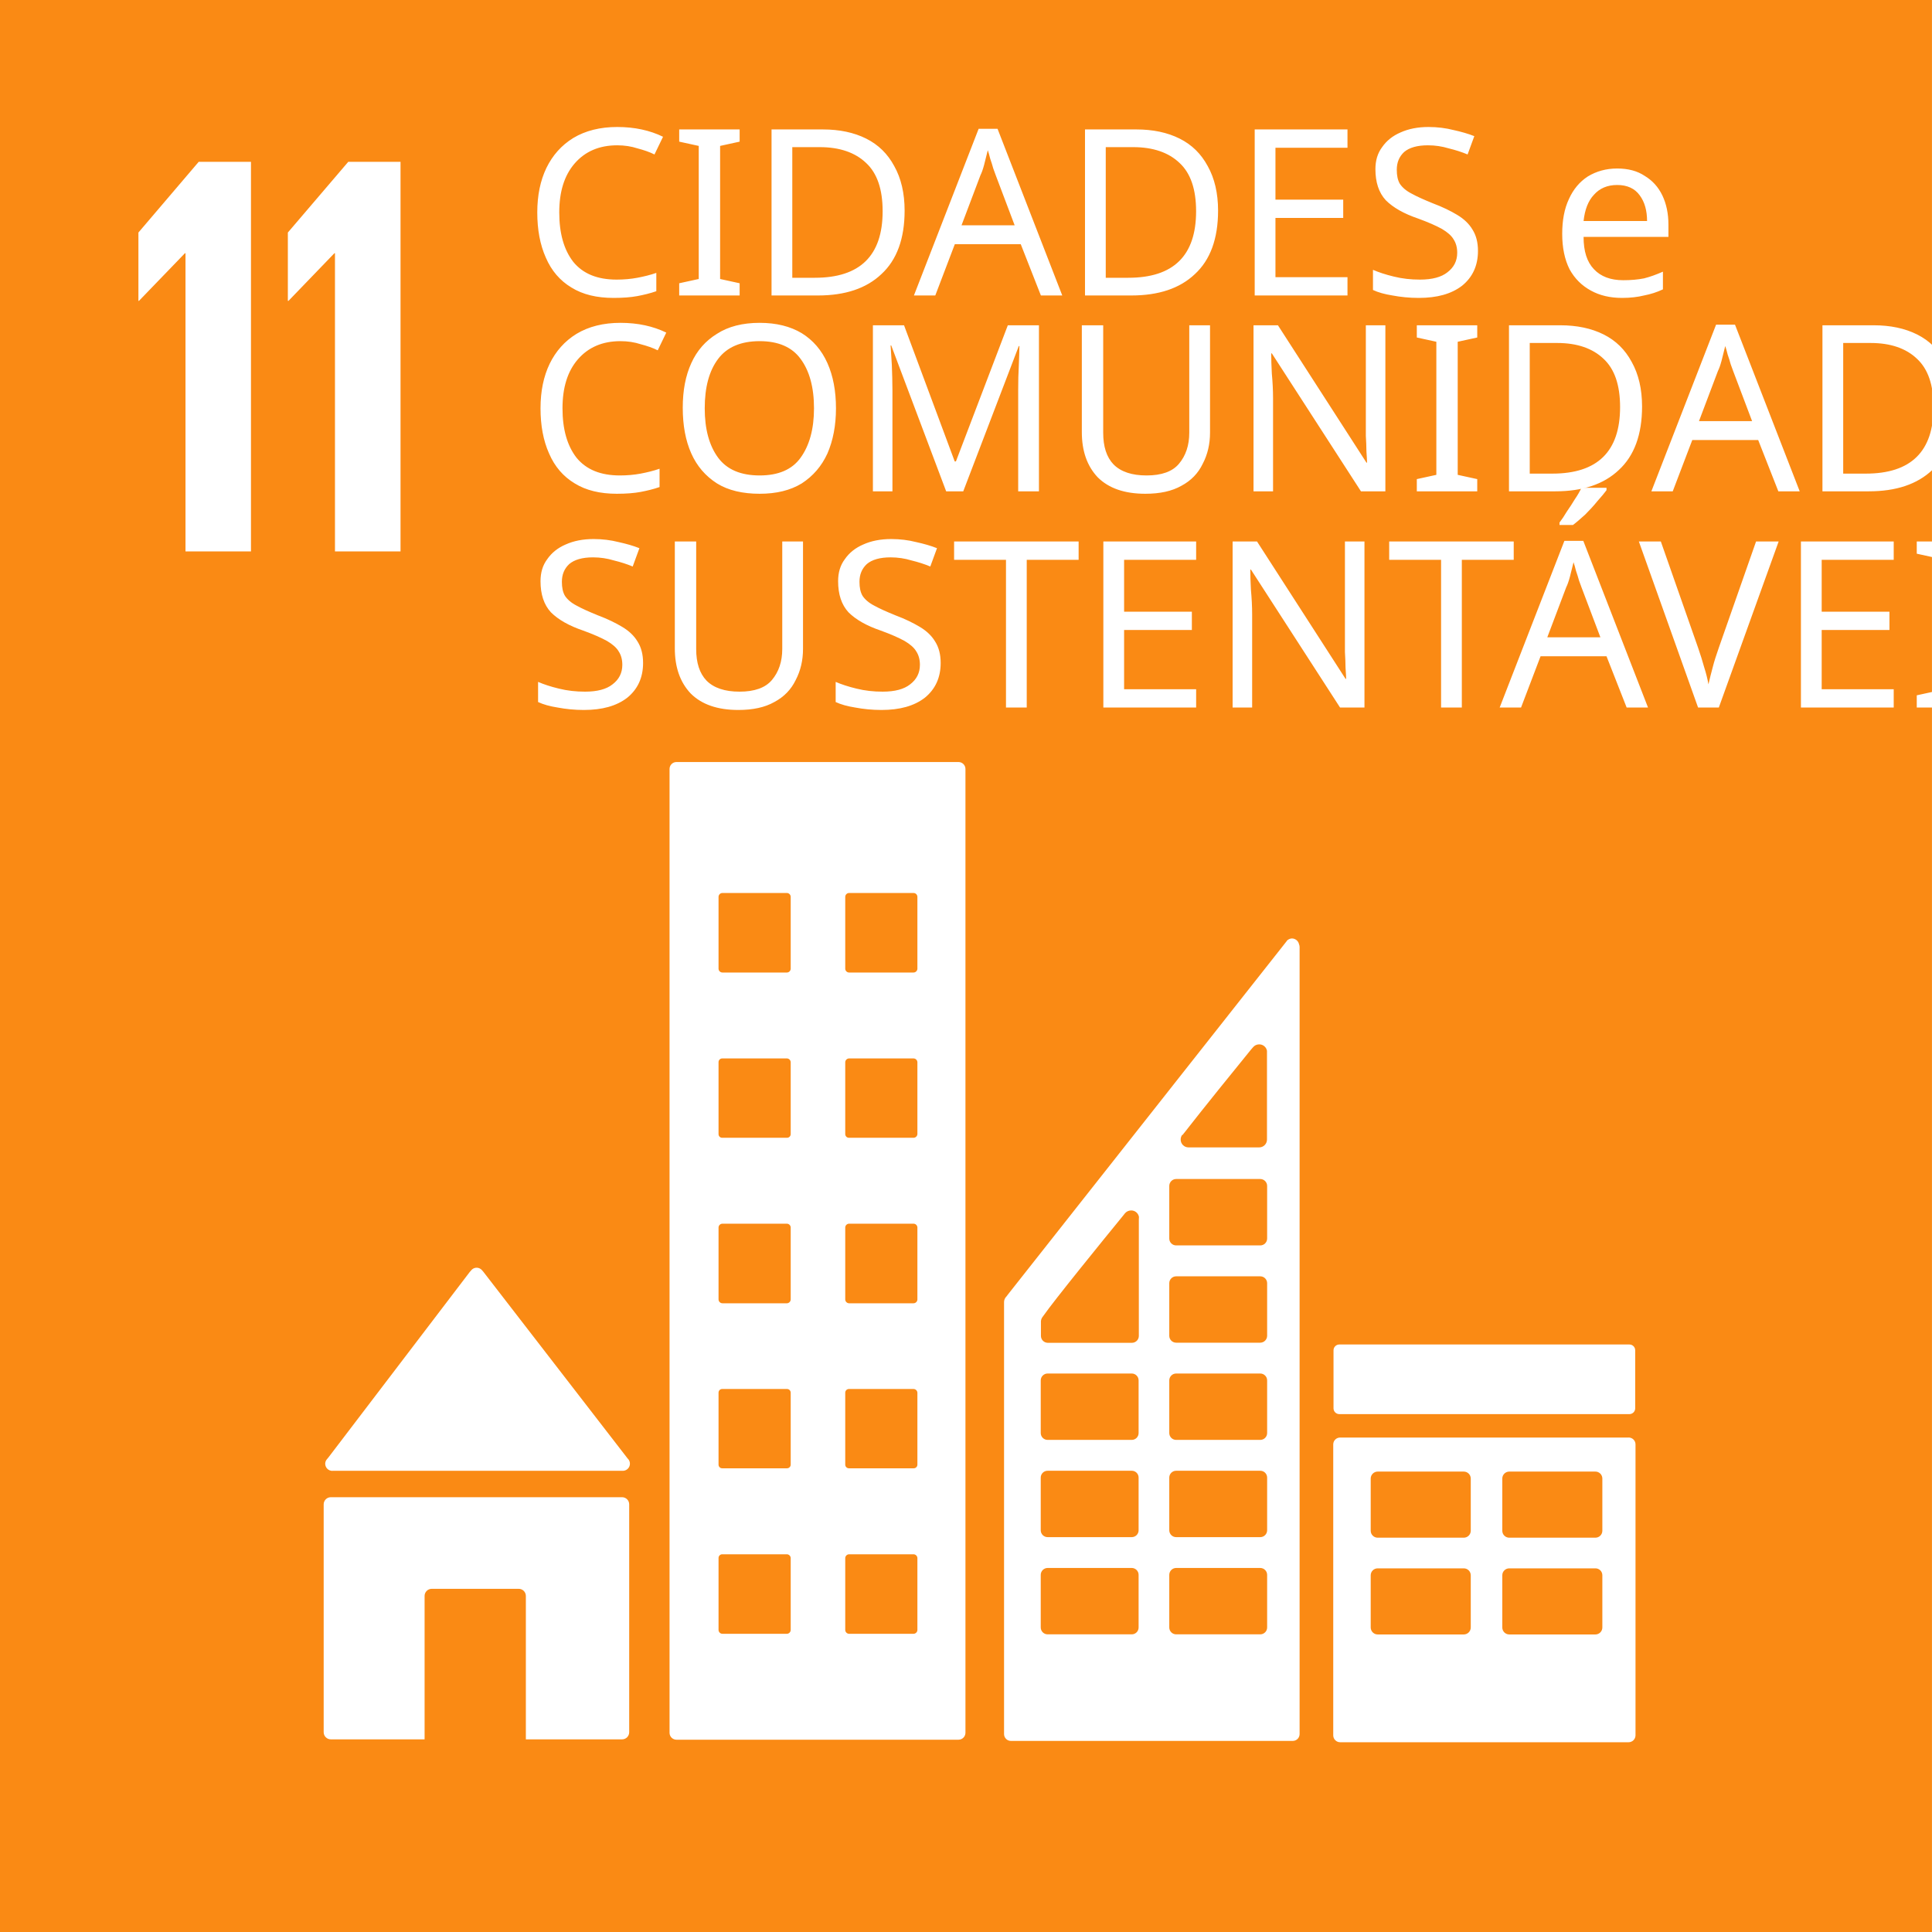
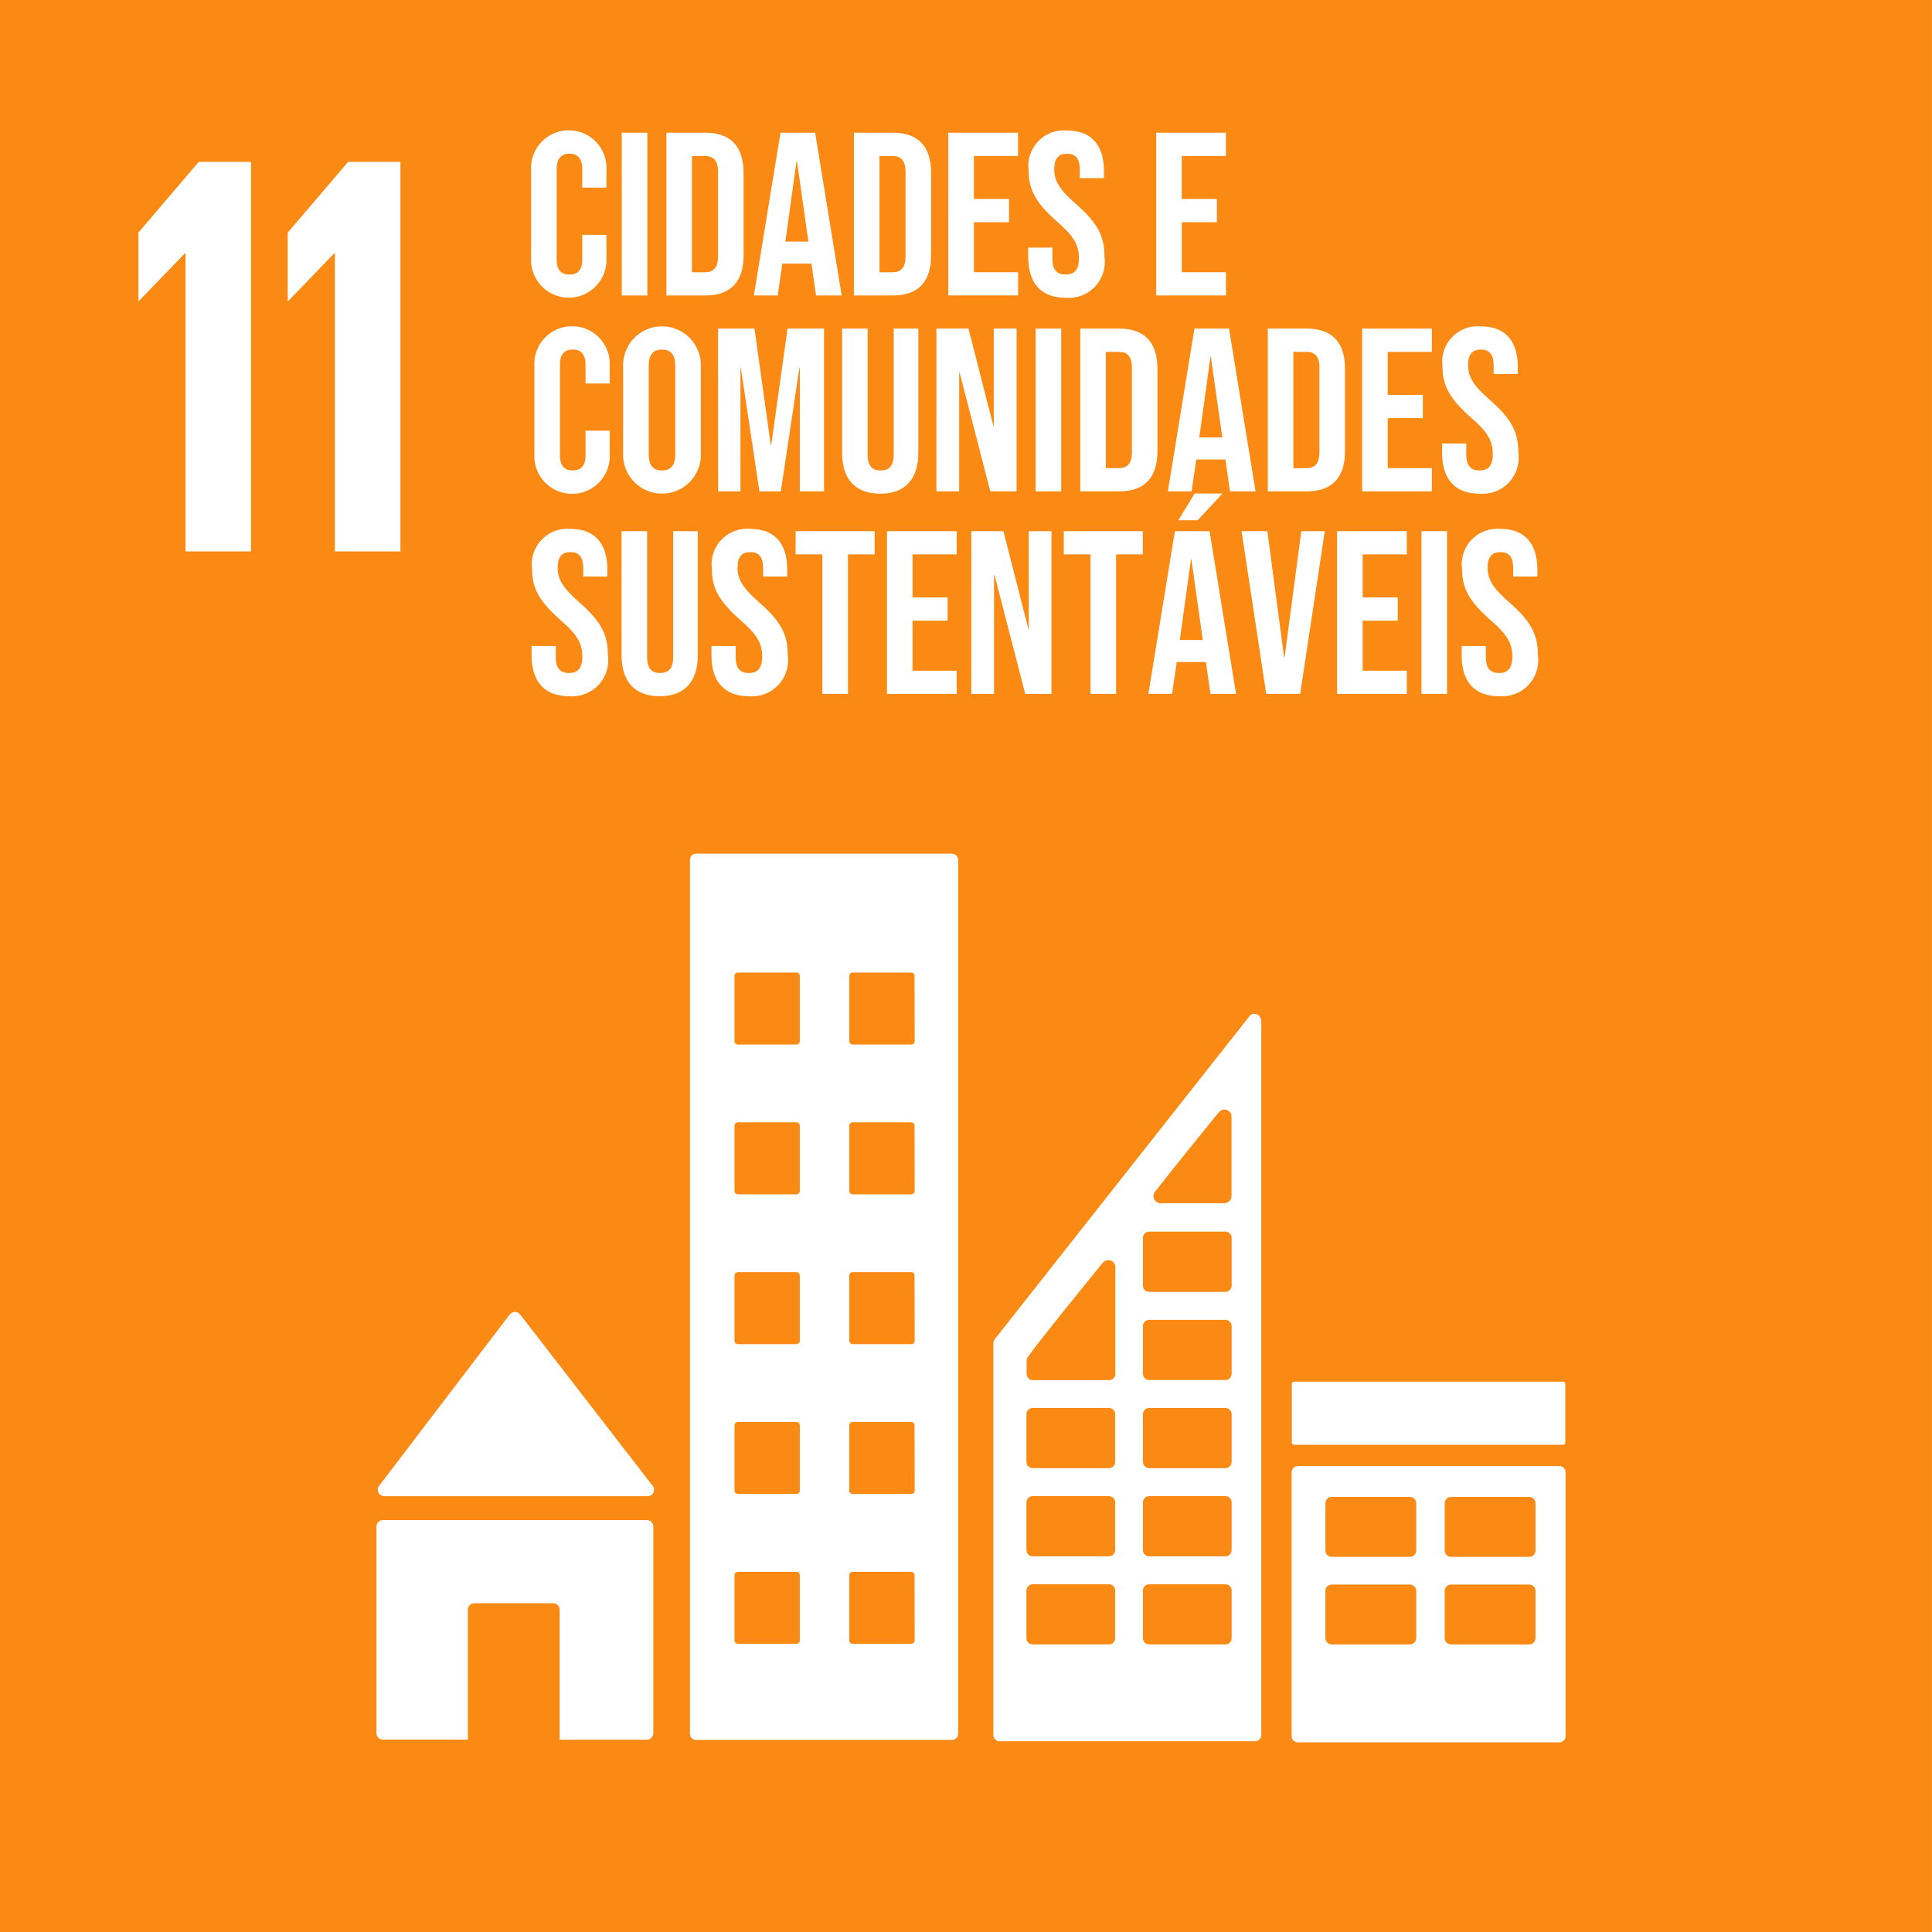
- <svg xmlns="http://www.w3.org/2000/svg" width="49.451" height="49.452" viewBox="0 0 49.451 49.452">
-   <g id="Group_11" data-name="Group 11" transform="translate(-99.732 -253.731)">
-     <rect id="Rectangle_11" data-name="Rectangle 11" width="49.451" height="49.452" transform="translate(99.732 253.731)" fill="#fa8a14" />
-     <path id="Path_61" data-name="Path 61" d="M103.275,259.683v1.749h.014l1.177-1.22h.014v7.633h1.676v-9.972h-1.338Z" fill="#fff" />
-     <path id="Path_62" data-name="Path 62" d="M107.1,259.683v1.749h.016l1.176-1.22h.014v7.633h1.678v-9.972h-1.338Z" fill="#fff" />
-     <path id="Path_63" data-name="Path 63" d="M108.239,291.378h7.438a.182.182,0,0,0,.135-.3l-.011-.01-3.7-4.788-.035-.04a.179.179,0,0,0-.255-.013l-.023.026-.034.038-3.611,4.739-.055.067a.181.181,0,0,0-.032.1.184.184,0,0,0,.184.183" fill="#fff" />
-     <path id="Path_64" data-name="Path 64" d="M115.655,292.054H108.2a.183.183,0,0,0-.183.183v5.832a.183.183,0,0,0,.183.183h2.4v-3.669a.182.182,0,0,1,.182-.184h2.228a.182.182,0,0,1,.182.184v3.669h2.463a.182.182,0,0,0,.182-.183v-5.832a.182.182,0,0,0-.182-.183" fill="#fff" />
-     <path id="Path_65" data-name="Path 65" d="M140.746,292.914a.177.177,0,0,1-.18.176h-2.2a.178.178,0,0,1-.181-.176v-1.34a.179.179,0,0,1,.181-.176h2.2a.178.178,0,0,1,.18.176Zm0,2.476a.178.178,0,0,1-.18.177h-2.2a.179.179,0,0,1-.181-.177v-1.34a.178.178,0,0,1,.181-.175h2.2a.176.176,0,0,1,.18.175Zm-3.368-2.476a.178.178,0,0,1-.18.176h-2.2a.178.178,0,0,1-.181-.176v-1.34a.179.179,0,0,1,.181-.176h2.2a.179.179,0,0,1,.18.176Zm0,2.476a.179.179,0,0,1-.18.177h-2.2a.179.179,0,0,1-.181-.177v-1.34a.178.178,0,0,1,.181-.175h2.2a.178.178,0,0,1,.18.175Zm4.037-4.863h-7.378a.175.175,0,0,0-.179.174v7.45a.177.177,0,0,0,.179.175h7.378a.178.178,0,0,0,.18-.175V290.7a.176.176,0,0,0-.18-.174" fill="#fff" />
-     <path id="Path_66" data-name="Path 66" d="M123.214,278.53a.1.1,0,0,1-.1.094h-1.652a.1.1,0,0,1-.095-.094v-1.842a.1.1,0,0,1,.095-.1h1.652a.1.1,0,0,1,.1.1Zm0,4.23a.1.1,0,0,1-.1.094h-1.652a.094.094,0,0,1-.095-.094v-1.843a.1.1,0,0,1,.095-.094h1.652a.1.1,0,0,1,.1.094Zm0,4.23a.1.1,0,0,1-.1.1h-1.652a.1.1,0,0,1-.095-.1v-1.843a.1.1,0,0,1,.095-.094h1.652a.1.1,0,0,1,.1.094Zm0,4.231a.094.094,0,0,1-.1.093h-1.652a.094.094,0,0,1-.095-.093v-1.843a.094.094,0,0,1,.095-.094h1.652a.1.1,0,0,1,.1.094Zm0,4.229a.1.1,0,0,1-.1.1h-1.652a.1.1,0,0,1-.095-.1v-1.841a.1.1,0,0,1,.095-.094h1.652a.1.1,0,0,1,.1.094Zm-3.243-16.92a.1.1,0,0,1-.094.094h-1.653a.1.1,0,0,1-.1-.094v-1.842a.1.1,0,0,1,.1-.1h1.653a.1.1,0,0,1,.094.1Zm0,4.23a.094.094,0,0,1-.094.094h-1.653a.093.093,0,0,1-.1-.094v-1.843a.094.094,0,0,1,.1-.094h1.653a.1.1,0,0,1,.094.094Zm0,4.23a.1.1,0,0,1-.094.1h-1.653a.1.1,0,0,1-.1-.1v-1.843a.1.1,0,0,1,.1-.094h1.653a.1.1,0,0,1,.094.094Zm0,4.231a.094.094,0,0,1-.094.093h-1.653a.093.093,0,0,1-.1-.093v-1.843a.093.093,0,0,1,.1-.094h1.653a.094.094,0,0,1,.094.094Zm0,4.229a.1.1,0,0,1-.094.1h-1.653a.1.1,0,0,1-.1-.1v-1.841a.094.094,0,0,1,.1-.094h1.653a.1.1,0,0,1,.094.094Zm4.295-22.214h-7.219a.177.177,0,0,0-.177.177v24.672a.177.177,0,0,0,.177.176h7.219a.178.178,0,0,0,.178-.176V273.413a.178.178,0,0,0-.178-.177" fill="#fff" />
-     <path id="Rectangle_12" data-name="Rectangle 12" d="M.149,0H7.574a.148.148,0,0,1,.148.148V1.634a.148.148,0,0,1-.148.148H.148A.148.148,0,0,1,0,1.634V.149A.149.149,0,0,1,.149,0Z" transform="translate(133.865 288.145)" fill="#fff" />
-     <path id="Path_67" data-name="Path 67" d="M132.166,285.433a.176.176,0,0,1-.176.176h-2.152a.176.176,0,0,1-.177-.176v-1.346a.178.178,0,0,1,.177-.178h2.152a.178.178,0,0,1,.176.178Zm0,2.49a.178.178,0,0,1-.176.176h-2.152a.177.177,0,0,1-.177-.176v-1.347a.176.176,0,0,1,.177-.176h2.152a.176.176,0,0,1,.176.176Zm0,2.489a.176.176,0,0,1-.176.175h-2.152a.176.176,0,0,1-.177-.175v-1.348a.176.176,0,0,1,.177-.176h2.152a.176.176,0,0,1,.176.176Zm0,2.488a.176.176,0,0,1-.176.176h-2.152a.176.176,0,0,1-.177-.176v-1.348a.175.175,0,0,1,.177-.175h2.152a.175.175,0,0,1,.176.175Zm0,2.488a.176.176,0,0,1-.176.176h-2.152a.176.176,0,0,1-.177-.176v-1.346a.177.177,0,0,1,.177-.177h2.152a.177.177,0,0,1,.176.177Zm-3.284-10.43v2.967a.177.177,0,0,1-.177.177h-2.151a.177.177,0,0,1-.178-.177v-.374a.194.194,0,0,1,.015-.065.126.126,0,0,1,.01-.021.232.232,0,0,1,.015-.023l.022-.03c.274-.394,1.515-1.922,2.037-2.56l.051-.064a.206.206,0,0,1,.159-.074.2.2,0,0,1,.2.165Zm-.006,5.454a.175.175,0,0,1-.176.175h-2.151a.176.176,0,0,1-.178-.175v-1.348a.176.176,0,0,1,.178-.176H128.7a.175.175,0,0,1,.176.176Zm0,2.488a.175.175,0,0,1-.176.176h-2.151a.176.176,0,0,1-.178-.176v-1.348a.175.175,0,0,1,.178-.175H128.7a.174.174,0,0,1,.176.175Zm0,2.488a.175.175,0,0,1-.176.176h-2.151a.176.176,0,0,1-.178-.176v-1.346a.177.177,0,0,1,.178-.177H128.7a.176.176,0,0,1,.176.177ZM130,282.783l.051-.064c.485-.623,1.3-1.629,1.7-2.12l.053-.061a.2.2,0,0,1,.158-.075.2.2,0,0,1,.2.165V282.9a.2.2,0,0,1-.2.2l-.009,0-.01,0h-1.772l-.009,0-.009,0a.2.2,0,0,1-.2-.2.2.2,0,0,1,.04-.122m2.987-4.888a.188.188,0,0,0-.18-.138.185.185,0,0,0-.1.034l-.014.009-.06.077-7.1,9-.033.044a.2.2,0,0,0-.061.14v11.06a.176.176,0,0,0,.176.176h7.213a.176.176,0,0,0,.176-.176V277.969a.175.175,0,0,0-.017-.074" fill="#fff" />
-     <text id="CIDADES_e_" data-name="CIDADES e " transform="translate(113.125 261.294)" fill="#fff" font-size="5.949" font-family="BebasNeue-Regular, Bebas Neue">
-       <tspan x="0" y="0">CIDADES e </tspan>
-     </text>
-     <text id="COMUNIDADES" transform="translate(113.208 266.307)" fill="#fff" font-size="5.949" font-family="BebasNeue-Regular, Bebas Neue">
-       <tspan x="0" y="0">COMUNIDADES</tspan>
-     </text>
-     <text id="SUSTENTÁVEIS" transform="translate(113.208 271.841)" fill="#fff" font-size="5.949" font-family="BebasNeue-Regular, Bebas Neue">
-       <tspan x="0" y="0">SUSTENTÁVEIS</tspan>
-     </text>
+ <svg xmlns="http://www.w3.org/2000/svg" id="Group_436" data-name="Group 436" width="114.623" height="114.626" viewBox="0 0 114.623 114.626">
+   <g id="Group_435" data-name="Group 435" transform="translate(0 0)">
+     <rect id="Rectangle_122" data-name="Rectangle 122" width="114.623" height="114.626" fill="#fa8a14" />
+     <path id="Path_366" data-name="Path 366" d="M95.749,260.81v4.053h.033l2.729-2.827h.033v17.693h3.885V256.615h-3.1Z" transform="translate(-87.537 -247.012)" fill="#fff" />
+     <path id="Path_367" data-name="Path 367" d="M99.572,260.81v4.053h.036l2.725-2.827h.033v17.693h3.889V256.615h-3.1Z" transform="translate(-82.498 -247.012)" fill="#fff" />
+     <g id="Group_374" data-name="Group 374" transform="translate(22.333 50.646)">
+       <path id="Path_368" data-name="Path 368" d="M102.26,296.984h15.63a.383.383,0,0,0,.382-.385.4.4,0,0,0-.1-.255l-.025-.021-7.777-10.06-.074-.086a.384.384,0,0,0-.283-.125.389.389,0,0,0-.253.1l-.046.053-.072.081-7.589,9.958-.116.139a.386.386,0,0,0,.32.6" transform="translate(-101.796 -258.862)" fill="#fff" />
+       <path id="Path_369" data-name="Path 369" d="M117.888,291.381h-15.66a.388.388,0,0,0-.387.387v12.252a.388.388,0,0,0,.387.387h5.039V296.7a.38.38,0,0,1,.382-.385h4.682a.383.383,0,0,1,.382.385v7.712h5.174a.385.385,0,0,0,.382-.387V291.768a.385.385,0,0,0-.382-.387" transform="translate(-101.841 -251.84)" fill="#fff" />
+       <path id="Path_370" data-name="Path 370" d="M139.739,295.013a.372.372,0,0,1-.378.371H134.73a.376.376,0,0,1-.38-.371V292.2a.377.377,0,0,1,.38-.371h4.631a.374.374,0,0,1,.378.371Zm0,5.2a.374.374,0,0,1-.378.371H134.73a.377.377,0,0,1-.38-.371V297.4a.375.375,0,0,1,.38-.369h4.631a.372.372,0,0,1,.378.369Zm-7.077-5.2a.376.376,0,0,1-.38.371h-4.631a.373.373,0,0,1-.378-.371V292.2a.375.375,0,0,1,.378-.371h4.631a.377.377,0,0,1,.38.371Zm0,5.2a.377.377,0,0,1-.38.371h-4.631a.375.375,0,0,1-.378-.371V297.4a.373.373,0,0,1,.378-.369h4.631a.375.375,0,0,1,.38.369ZM141.144,290h-15.5a.369.369,0,0,0-.376.369v15.653a.371.371,0,0,0,.376.369h15.5a.375.375,0,0,0,.38-.369V290.366a.373.373,0,0,0-.38-.369" transform="translate(-70.969 -253.664)" fill="#fff" />
+       <path id="Path_371" data-name="Path 371" d="M123.2,285.448a.2.2,0,0,1-.2.2H119.52a.2.2,0,0,1-.2-.2v-3.871a.2.2,0,0,1,.2-.2h3.472a.2.2,0,0,1,.2.2Zm0,8.887a.2.2,0,0,1-.2.2H119.52a.2.2,0,0,1-.2-.2v-3.871a.2.2,0,0,1,.2-.2h3.472a.2.2,0,0,1,.2.2Zm0,8.889a.2.2,0,0,1-.2.2H119.52a.2.2,0,0,1-.2-.2v-3.873a.2.2,0,0,1,.2-.2h3.472a.2.2,0,0,1,.2.2Zm0,8.889a.2.2,0,0,1-.2.2H119.52a.2.2,0,0,1-.2-.2v-3.871a.2.2,0,0,1,.2-.2h3.472a.2.2,0,0,1,.2.2Zm0,8.889a.2.2,0,0,1-.2.2H119.52a.2.2,0,0,1-.2-.2v-3.869a.2.2,0,0,1,.2-.2h3.472a.2.2,0,0,1,.2.2Zm-6.815-35.554a.2.2,0,0,1-.2.2H112.71a.2.2,0,0,1-.2-.2v-3.871a.2.2,0,0,1,.2-.2h3.475a.2.2,0,0,1,.2.2Zm0,8.887a.2.2,0,0,1-.2.2H112.71a.2.2,0,0,1-.2-.2v-3.871a.2.2,0,0,1,.2-.2h3.475a.2.2,0,0,1,.2.2Zm0,8.889a.2.2,0,0,1-.2.2H112.71a.2.2,0,0,1-.2-.2v-3.873a.2.2,0,0,1,.2-.2h3.475a.2.2,0,0,1,.2.2Zm0,8.889a.2.2,0,0,1-.2.2H112.71a.2.2,0,0,1-.2-.2v-3.871a.2.2,0,0,1,.2-.2h3.475a.2.2,0,0,1,.2.2Zm0,8.889a.2.2,0,0,1-.2.2H112.71a.2.2,0,0,1-.2-.2v-3.869a.2.2,0,0,1,.2-.2h3.475a.2.2,0,0,1,.2.2Zm9.024-46.68H110.237a.371.371,0,0,0-.371.373v51.842a.372.372,0,0,0,.371.371h15.168a.376.376,0,0,0,.376-.371V274.7a.375.375,0,0,0-.376-.373" transform="translate(-91.265 -274.322)" fill="#fff" />
+       <path id="Rectangle_123" data-name="Rectangle 123" d="M.135,0H16.091a.134.134,0,0,1,.134.134V3.609a.134.134,0,0,1-.134.134H.134A.134.134,0,0,1,0,3.609V.135A.135.135,0,0,1,.135,0Z" transform="translate(54.312 31.329)" fill="#fff" />
+       <path id="Path_372" data-name="Path 372" d="M131.77,294.551a.369.369,0,0,1-.371.369h-4.52a.369.369,0,0,1-.373-.369v-2.83a.373.373,0,0,1,.373-.373h4.52a.372.372,0,0,1,.371.373Zm0,5.229a.372.372,0,0,1-.371.371h-4.52a.372.372,0,0,1-.373-.371v-2.828a.371.371,0,0,1,.373-.371h4.52a.37.37,0,0,1,.371.371Zm0,5.232a.37.37,0,0,1-.371.368h-4.52a.37.37,0,0,1-.373-.368V302.18a.369.369,0,0,1,.373-.369h4.52a.368.368,0,0,1,.371.369Zm0,5.229a.368.368,0,0,1-.371.369h-4.52a.369.369,0,0,1-.373-.369v-2.832a.369.369,0,0,1,.373-.368h4.52a.368.368,0,0,1,.371.368Zm0,5.227a.37.37,0,0,1-.371.371h-4.52a.371.371,0,0,1-.373-.371V312.64a.371.371,0,0,1,.373-.371h4.52a.37.37,0,0,1,.371.371Zm-6.9-21.916v6.235a.37.37,0,0,1-.369.371h-4.52a.373.373,0,0,1-.376-.371V299a.5.5,0,0,1,.03-.137l.021-.046c.009-.016.025-.033.035-.046l.044-.063c.577-.828,3.185-4.04,4.281-5.382l.107-.134a.441.441,0,0,1,.336-.155.422.422,0,0,1,.41.348Zm-.012,11.46a.368.368,0,0,1-.371.368h-4.52a.37.37,0,0,1-.373-.368V302.18a.369.369,0,0,1,.373-.369h4.52a.367.367,0,0,1,.371.369Zm0,5.229a.367.367,0,0,1-.371.369h-4.52a.369.369,0,0,1-.373-.369v-2.832a.369.369,0,0,1,.373-.368h4.52a.367.367,0,0,1,.371.368Zm0,5.227a.369.369,0,0,1-.371.371h-4.52a.371.371,0,0,1-.373-.371V312.64a.371.371,0,0,1,.373-.371h4.52a.369.369,0,0,1,.371.371Zm2.36-26.487.109-.134c1.018-1.307,2.74-3.424,3.577-4.455l.109-.128a.426.426,0,0,1,.749.188v4.786a.428.428,0,0,1-.413.424l-.019.007-.021-.007h-3.725l-.019.007-.019-.007a.428.428,0,0,1-.329-.681m6.277-10.271a.4.4,0,0,0-.378-.29.389.389,0,0,0-.218.072l-.03.019-.125.16L117.83,297.585l-.07.093a.422.422,0,0,0-.127.3v23.239a.37.37,0,0,0,.371.368h15.154a.37.37,0,0,0,.371-.368V278.866a.375.375,0,0,0-.037-.155" transform="translate(-81.029 -268.92)" fill="#fff" />
+     </g>
+     <g id="Group_376" data-name="Group 376" transform="translate(31.512 7.737)">
+       <g id="Group_375" data-name="Group 375" transform="translate(0 0)">
+         <path id="Path_373" data-name="Path 373" d="M105.8,263.371v-5.187a2.239,2.239,0,1,1,4.469,0v1.022h-1.435v-1.12c0-.633-.3-.895-.758-.895s-.76.262-.76.895v5.394c0,.635.3.883.76.883s.758-.248.758-.883v-1.474h1.435v1.365a2.238,2.238,0,1,1-4.469,0Z" transform="translate(-105.801 -255.81)" fill="#fff" />
+         <path id="Path_374" data-name="Path 374" d="M108.121,255.869h1.516v9.656h-1.516Z" transform="translate(-102.743 -255.732)" fill="#fff" />
+         <path id="Path_375" data-name="Path 375" d="M109.263,255.869h2.318c1.516,0,2.262.844,2.262,2.39v4.882c0,1.544-.746,2.385-2.262,2.385h-2.318Zm2.29,8.28c.482,0,.772-.25.772-.941v-5.021c0-.688-.29-.936-.772-.936h-.774v6.9Z" transform="translate(-101.238 -255.732)" fill="#fff" />
+         <path id="Path_376" data-name="Path 376" d="M113.079,255.869h2.056l1.572,9.656h-1.518l-.276-1.917v.028h-1.725l-.276,1.889H111.5Zm1.655,6.458-.677-4.773h-.026l-.663,4.773Z" transform="translate(-98.284 -255.732)" fill="#fff" />
+         <path id="Path_377" data-name="Path 377" d="M114.063,255.869h2.318c1.518,0,2.262.844,2.262,2.39v4.882c0,1.544-.744,2.385-2.262,2.385h-2.318Zm2.29,8.28c.482,0,.772-.25.772-.941v-5.021c0-.688-.29-.936-.772-.936h-.772v6.9Z" transform="translate(-94.912 -255.732)" fill="#fff" />
+         <path id="Path_378" data-name="Path 378" d="M116.478,255.869h4.14v1.381H118V259.8h2.084v1.377H118v2.969h2.622v1.377h-4.14Z" transform="translate(-91.73 -255.732)" fill="#fff" />
+         <path id="Path_379" data-name="Path 379" d="M118.524,263.313v-.549h1.435v.661c0,.691.3.939.786.939s.788-.248.788-.967c0-.8-.3-1.31-1.3-2.179-1.268-1.117-1.683-1.9-1.683-3.006a2.111,2.111,0,0,1,2.262-2.4c1.477,0,2.207.883,2.207,2.429v.4h-1.432v-.5c0-.688-.278-.95-.76-.95s-.758.262-.758.923c0,.7.315,1.212,1.31,2.082,1.27,1.12,1.669,1.891,1.669,3.09a2.142,2.142,0,0,1-2.288,2.457C119.27,265.742,118.524,264.859,118.524,263.313Z" transform="translate(-89.033 -255.81)" fill="#fff" />
+         <path id="Path_380" data-name="Path 380" d="M121.8,255.869h4.137v1.381h-2.622V259.8H125.4v1.377h-2.084v2.969h2.622v1.377H121.8Z" transform="translate(-84.713 -255.732)" fill="#fff" />
+       </g>
+     </g>
+     <g id="Group_378" data-name="Group 378" transform="translate(31.706 19.359)">
+       <g id="Group_377" data-name="Group 377" transform="translate(0 0)">
+         <path id="Path_381" data-name="Path 381" d="M105.885,268.383V263.2a2.239,2.239,0,1,1,4.469,0v1.02h-1.435V263.1c0-.635-.3-.9-.758-.9s-.76.262-.76.9v5.394c0,.635.3.883.76.883s.758-.248.758-.883v-1.477h1.435v1.365a2.239,2.239,0,1,1-4.469,0Z" transform="translate(-105.885 -260.824)" fill="#fff" />
+         <path id="Path_382" data-name="Path 382" d="M108.157,268.327v-5.076a2.307,2.307,0,1,1,4.608,0v5.076a2.307,2.307,0,1,1-4.608,0Zm3.09.1v-5.271c0-.688-.3-.95-.786-.95s-.786.262-.786.95v5.271c0,.691.3.953.786.953S111.247,269.115,111.247,268.424Z" transform="translate(-102.891 -260.824)" fill="#fff" />
+         <path id="Path_383" data-name="Path 383" d="M110.584,260.883h2.165l.967,6.912h.028l.967-6.912h2.165v9.656H115.44v-7.311h-.028l-1.1,7.311h-1.27l-1.1-7.311h-.025v7.311h-1.326Z" transform="translate(-99.692 -260.746)" fill="#fff" />
+         <path id="Path_384" data-name="Path 384" d="M113.761,268.249v-7.366h1.516v7.478c0,.691.29.939.772.939s.774-.248.774-.939v-7.478h1.46v7.366c0,1.546-.772,2.429-2.26,2.429S113.761,269.8,113.761,268.249Z" transform="translate(-95.505 -260.746)" fill="#fff" />
+         <path id="Path_385" data-name="Path 385" d="M116.176,260.883h1.9l1.477,5.781h.025v-5.781h1.351v9.656h-1.558l-1.822-7.049h-.025v7.049h-1.351Z" transform="translate(-92.322 -260.746)" fill="#fff" />
+         <path id="Path_386" data-name="Path 386" d="M118.716,260.883h1.516v9.656h-1.516Z" transform="translate(-88.975 -260.746)" fill="#fff" />
+         <path id="Path_387" data-name="Path 387" d="M119.858,260.883h2.316c1.518,0,2.262.841,2.262,2.387v4.884c0,1.544-.744,2.385-2.262,2.385h-2.316Zm2.29,8.277c.482,0,.772-.248.772-.939V263.2c0-.691-.29-.936-.772-.936h-.774v6.9Z" transform="translate(-87.47 -260.746)" fill="#fff" />
+         <path id="Path_388" data-name="Path 388" d="M123.674,260.883h2.054l1.574,9.656h-1.518l-.276-1.917v.028h-1.725l-.276,1.889H122.1Zm1.655,6.455-.677-4.77h-.028l-.661,4.77Z" transform="translate(-84.515 -260.746)" fill="#fff" />
+         <path id="Path_389" data-name="Path 389" d="M124.658,260.883h2.318c1.516,0,2.262.841,2.262,2.387v4.884c0,1.544-.746,2.385-2.262,2.385h-2.318Zm2.29,8.277c.482,0,.772-.248.772-.939V263.2c0-.691-.29-.936-.772-.936h-.774v6.9Z" transform="translate(-81.144 -260.746)" fill="#fff" />
+         <path id="Path_390" data-name="Path 390" d="M127.073,260.883h4.138v1.382h-2.622v2.55h2.084v1.379h-2.084v2.967h2.622v1.379h-4.138Z" transform="translate(-77.961 -260.746)" fill="#fff" />
+         <path id="Path_391" data-name="Path 391" d="M129.119,268.327v-.549h1.435v.661c0,.691.3.939.786.939s.786-.248.786-.967c0-.8-.3-1.31-1.3-2.179-1.27-1.117-1.683-1.905-1.683-3.006a2.11,2.11,0,0,1,2.262-2.4c1.477,0,2.207.881,2.207,2.427v.4h-1.435v-.5c0-.688-.276-.95-.758-.95s-.76.262-.76.925c0,.7.318,1.212,1.312,2.082,1.268,1.12,1.669,1.891,1.669,3.09a2.143,2.143,0,0,1-2.29,2.457C129.863,270.756,129.119,269.873,129.119,268.327Z" transform="translate(-75.265 -260.824)" fill="#fff" />
+       </g>
+     </g>
+     <g id="Group_380" data-name="Group 380" transform="translate(31.54 29.28)">
+       <g id="Group_379" data-name="Group 379" transform="translate(0 0)">
+         <path id="Path_392" data-name="Path 392" d="M105.813,273.511v-.549h1.435v.661c0,.691.3.941.786.941s.788-.25.788-.967c0-.8-.3-1.312-1.3-2.181-1.268-1.115-1.68-1.9-1.68-3.006a2.109,2.109,0,0,1,2.26-2.4c1.477,0,2.207.883,2.207,2.429v.4h-1.432v-.5c0-.688-.278-.95-.76-.95s-.758.262-.758.923c0,.7.318,1.215,1.31,2.084,1.27,1.117,1.669,1.889,1.669,3.09a2.142,2.142,0,0,1-2.288,2.455C106.559,275.94,105.813,275.057,105.813,273.511Z" transform="translate(-105.813 -263.913)" fill="#fff" />
+         <path id="Path_393" data-name="Path 393" d="M108.116,273.432v-7.364h1.516v7.475c0,.691.29.941.772.941s.774-.25.774-.941v-7.475h1.46v7.364c0,1.546-.772,2.429-2.26,2.429S108.116,274.978,108.116,273.432Z" transform="translate(-102.778 -263.834)" fill="#fff" />
+         <path id="Path_394" data-name="Path 394" d="M110.417,273.511v-.549h1.435v.661c0,.691.3.941.786.941s.788-.25.788-.967c0-.8-.3-1.312-1.3-2.181-1.268-1.115-1.683-1.9-1.683-3.006a2.111,2.111,0,0,1,2.262-2.4c1.477,0,2.207.883,2.207,2.429v.4h-1.432v-.5c0-.688-.278-.95-.76-.95s-.758.262-.758.923c0,.7.318,1.215,1.31,2.084,1.27,1.117,1.669,1.889,1.669,3.09a2.142,2.142,0,0,1-2.29,2.455C111.163,275.94,110.417,275.057,110.417,273.511Z" transform="translate(-99.745 -263.913)" fill="#fff" />
+         <path id="Path_395" data-name="Path 395" d="M114.156,267.447h-1.585v-1.379h4.689v1.379h-1.585v8.277h-1.518Z" transform="translate(-96.907 -263.834)" fill="#fff" />
+         <path id="Path_396" data-name="Path 396" d="M114.909,266.068h4.137v1.379h-2.622V270h2.084v1.379h-2.084v2.967h2.622v1.379h-4.137Z" transform="translate(-93.825 -263.834)" fill="#fff" />
+         <path id="Path_397" data-name="Path 397" d="M117.068,266.068h1.905l1.474,5.781h.028v-5.781h1.351v9.656h-1.558l-1.822-7.049h-.028v7.049h-1.351Z" transform="translate(-90.98 -263.834)" fill="#fff" />
+         <path id="Path_398" data-name="Path 398" d="M121.02,267.447h-1.585v-1.379h4.689v1.379h-1.585v8.277H121.02Z" transform="translate(-87.86 -263.834)" fill="#fff" />
+         <path id="Path_399" data-name="Path 399" d="M123.174,267.338h2.056l1.572,9.656h-1.518l-.274-1.917v.025h-1.725l-.278,1.891H121.6Zm1.173-2.234H126l-1.477,1.585H123.38Zm.482,8.69-.674-4.773h-.028l-.663,4.773Z" transform="translate(-85.007 -265.104)" fill="#fff" />
+         <path id="Path_400" data-name="Path 400" d="M123.986,266.068h1.53l.994,7.489h.028l.992-7.489h1.393l-1.46,9.656h-2.014Z" transform="translate(-81.863 -263.834)" fill="#fff" />
+         <path id="Path_401" data-name="Path 401" d="M126.431,266.068h4.137v1.379h-2.622V270h2.084v1.379h-2.084v2.967h2.622v1.379h-4.137Z" transform="translate(-78.64 -263.834)" fill="#fff" />
+         <path id="Path_402" data-name="Path 402" d="M128.59,266.068h1.516v9.656H128.59Z" transform="translate(-75.795 -263.834)" fill="#fff" />
+         <path id="Path_403" data-name="Path 403" d="M129.619,273.511v-.549h1.435v.661c0,.691.3.941.786.941s.786-.25.786-.967c0-.8-.3-1.312-1.3-2.181-1.27-1.115-1.683-1.9-1.683-3.006a2.111,2.111,0,0,1,2.262-2.4c1.477,0,2.207.883,2.207,2.429v.4h-1.435v-.5c0-.688-.276-.95-.758-.95s-.76.262-.76.923c0,.7.318,1.215,1.312,2.084,1.268,1.117,1.669,1.889,1.669,3.09a2.142,2.142,0,0,1-2.29,2.455C130.363,275.94,129.619,275.057,129.619,273.511Z" transform="translate(-74.439 -263.913)" fill="#fff" />
+       </g>
+     </g>
  </g>
</svg>
